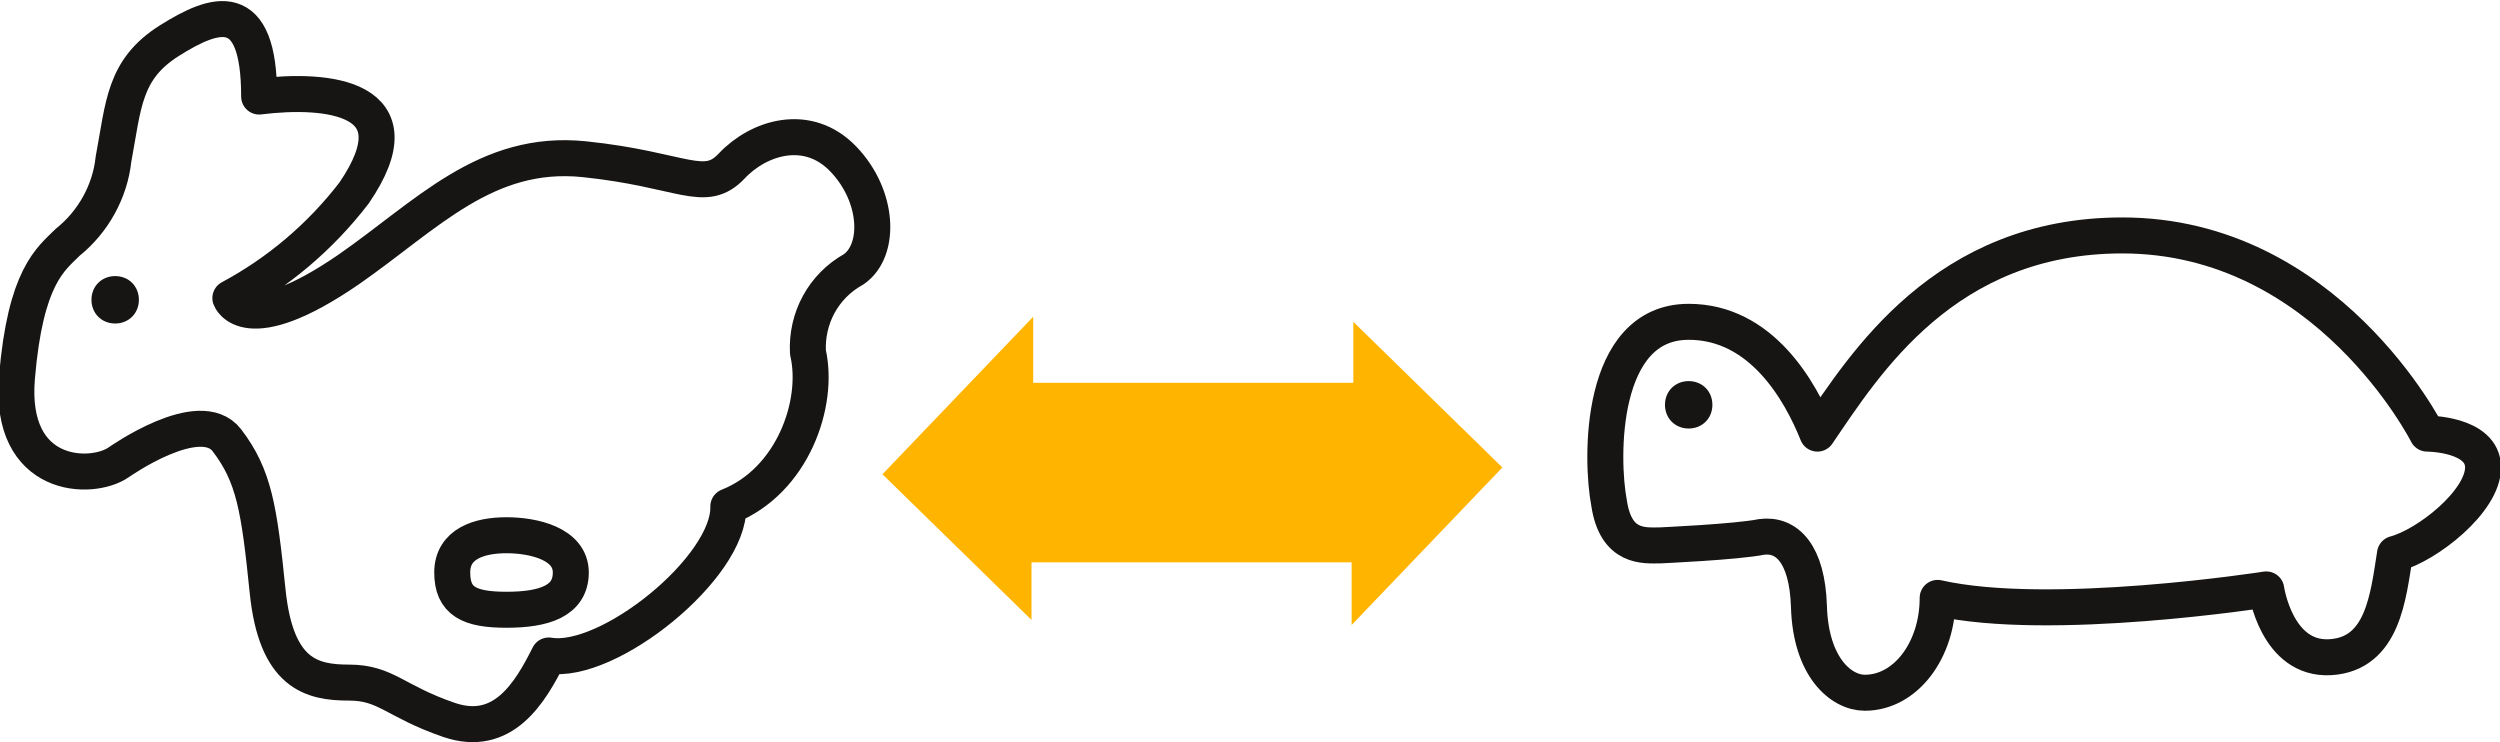
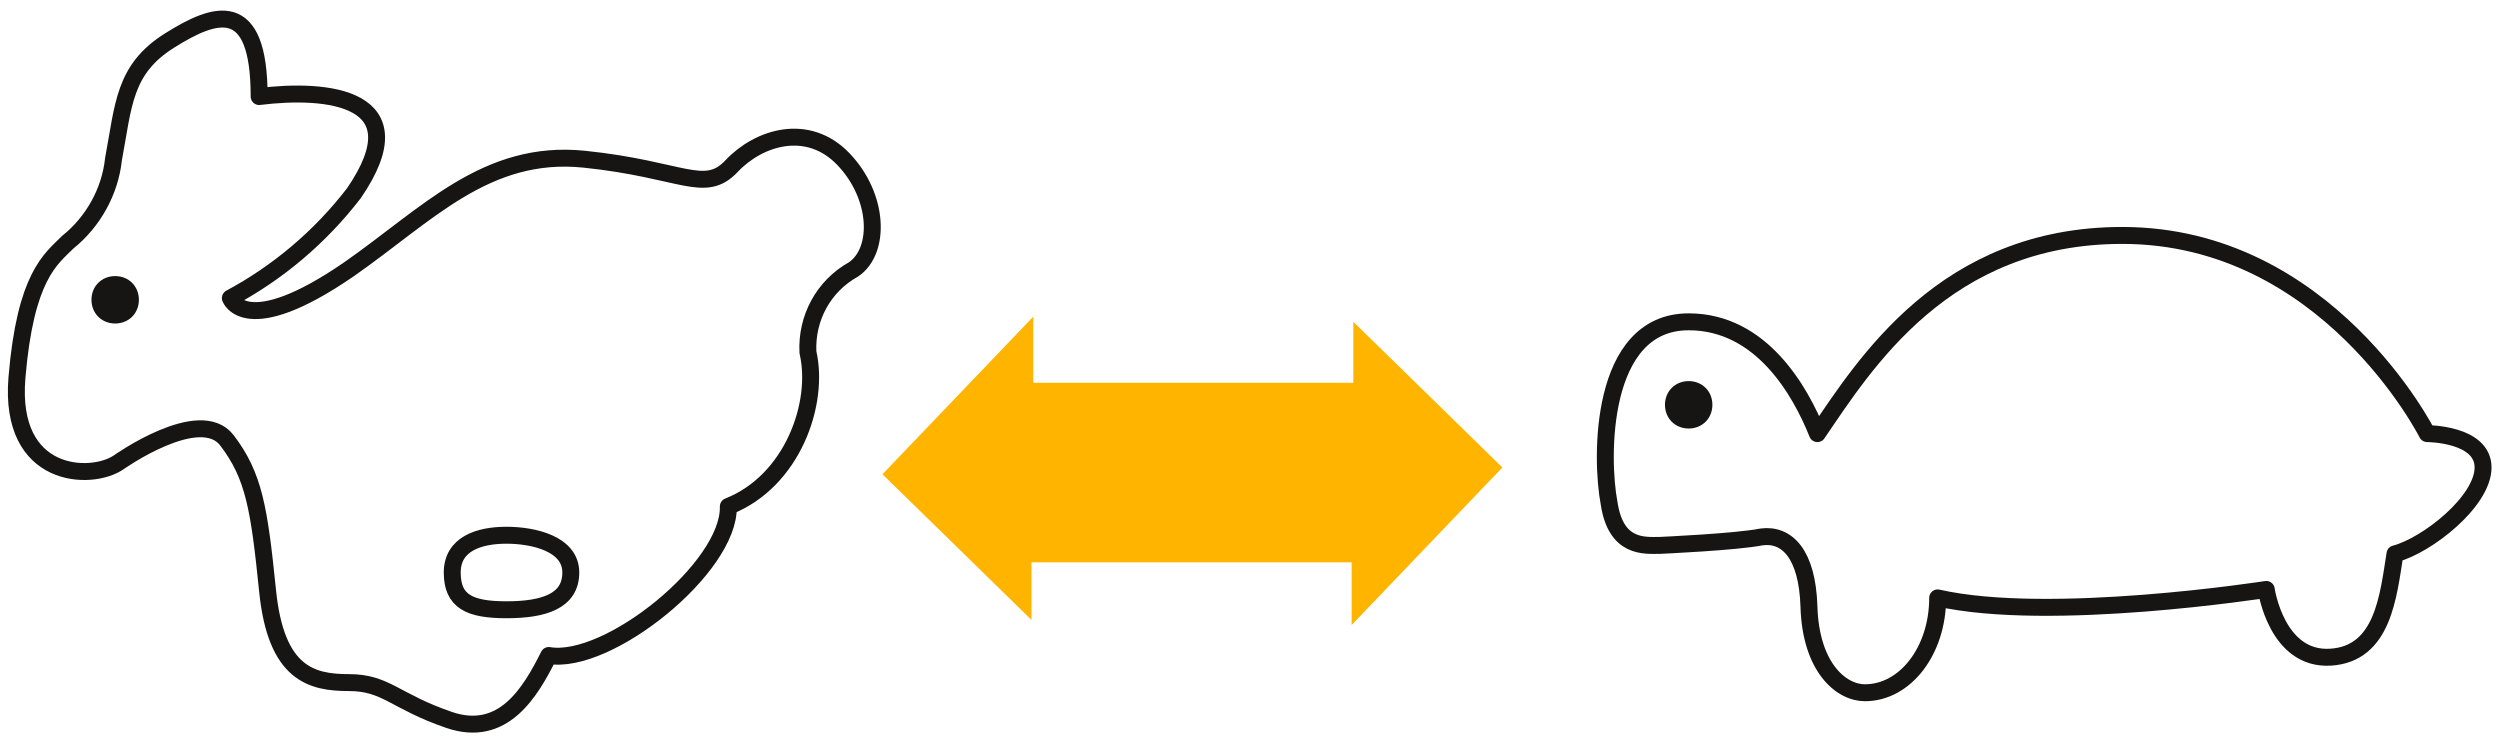
<svg xmlns="http://www.w3.org/2000/svg" viewBox="0 0 147.6 43.8" xml:space="preserve">
  <path d="M61 22.5v-3.8L52.1 28l8.8 8.6v-3.4h18.9v3.7l8.9-9.3-8.8-8.6v3.6H61z" fill="#ffb400" />
-   <path d="M43 29.9c.1 3.6-7.1 9.4-10.6 8.8-1.1 2.2-2.7 4.9-5.9 3.8s-3.7-2.2-5.9-2.2-4.3-.5-4.8-5.4-.8-6.8-2.4-8.9S7 27.3 7 27.3c-1.6 1.1-6.5 1-6-5s2-7 3-8c1.5-1.2 2.5-3 2.7-4.9.6-3.2.6-5.3 3.3-7s5.3-2.6 5.3 3.3c4-.5 9.5 0 5.6 5.7-2 2.6-4.5 4.7-7.3 6.2 0 0 .9 2.5 7-1.7 4.6-3.2 8.1-7.1 13.9-6.5s7.1 2.1 8.7.4 4.5-2.6 6.6-.4 2.2 5.4.6 6.5c-1.8 1-2.8 2.9-2.7 4.9.7 3-.9 7.6-4.7 9.1z" fill="none" stroke="#161514" stroke-width="2.125" stroke-linecap="round" stroke-linejoin="round" />
-   <path d="M29.9 36c-2.2 0-3.2-.5-3.2-2.2s1.6-2.2 3.2-2.2 3.8.5 3.8 2.2-1.6 2.2-3.8 2.2zM98 32.2c-.9 0-2.6.2-3-2.5-.5-2.6-.6-10.7 4.7-10.7 4.3 0 6.6 4.1 7.6 6.6 2.8-4.1 7.5-11.7 18-11.7 12.1 0 18 11.7 18 11.7s3.3 0 3.3 2-3.3 4.6-5.2 5.1c-.4 2.5-.7 5.9-3.8 6.1-3.2.2-3.8-4-3.8-4s-12.8 2-19.4.5c0 3.1-1.9 5.6-4.3 5.6-1.4 0-3.2-1.5-3.3-5.1-.1-3.1-1.3-4.3-2.8-4.1-1.5.3-6 .5-6 .5z" fill="none" stroke="#161514" stroke-width="2.125" stroke-linecap="round" stroke-linejoin="round" />
+   <path d="M43 29.9c.1 3.6-7.1 9.4-10.6 8.8-1.1 2.2-2.7 4.9-5.9 3.8s-3.7-2.2-5.9-2.2-4.3-.5-4.8-5.4-.8-6.8-2.4-8.9S7 27.3 7 27.3c-1.6 1.1-6.5 1-6-5s2-7 3-8c1.5-1.2 2.5-3 2.7-4.9.6-3.2.6-5.3 3.3-7s5.3-2.6 5.3 3.3c4-.5 9.5 0 5.6 5.7-2 2.6-4.5 4.7-7.3 6.2 0 0 .9 2.5 7-1.7 4.6-3.2 8.1-7.1 13.9-6.5s7.1 2.1 8.7.4 4.5-2.6 6.6-.4 2.2 5.4.6 6.5c-1.8 1-2.8 2.9-2.7 4.9.7 3-.9 7.6-4.7 9.1z" fill="none" stroke="#161514" strokeWidth="2.125" stroke-linecap="round" stroke-linejoin="round" />
+   <path d="M29.9 36c-2.2 0-3.2-.5-3.2-2.2s1.6-2.2 3.2-2.2 3.8.5 3.8 2.2-1.6 2.2-3.8 2.2zM98 32.2c-.9 0-2.6.2-3-2.5-.5-2.6-.6-10.7 4.7-10.7 4.3 0 6.6 4.1 7.6 6.6 2.8-4.1 7.5-11.7 18-11.7 12.1 0 18 11.7 18 11.7s3.3 0 3.3 2-3.3 4.6-5.2 5.1c-.4 2.5-.7 5.9-3.8 6.1-3.2.2-3.8-4-3.8-4s-12.8 2-19.4.5c0 3.1-1.9 5.6-4.3 5.6-1.4 0-3.2-1.5-3.3-5.1-.1-3.1-1.3-4.3-2.8-4.1-1.5.3-6 .5-6 .5z" fill="none" stroke="#161514" strokeWidth="2.125" stroke-linecap="round" stroke-linejoin="round" />
  <path d="M6.8 19.1c.8 0 1.4-.6 1.4-1.4s-.6-1.4-1.4-1.4-1.4.6-1.4 1.4c0 .8.6 1.4 1.4 1.4M99.7 25.3c.8 0 1.4-.6 1.4-1.4s-.6-1.4-1.4-1.4-1.4.6-1.4 1.4c0 .8.6 1.4 1.4 1.4" fill="#161514" />
</svg>
